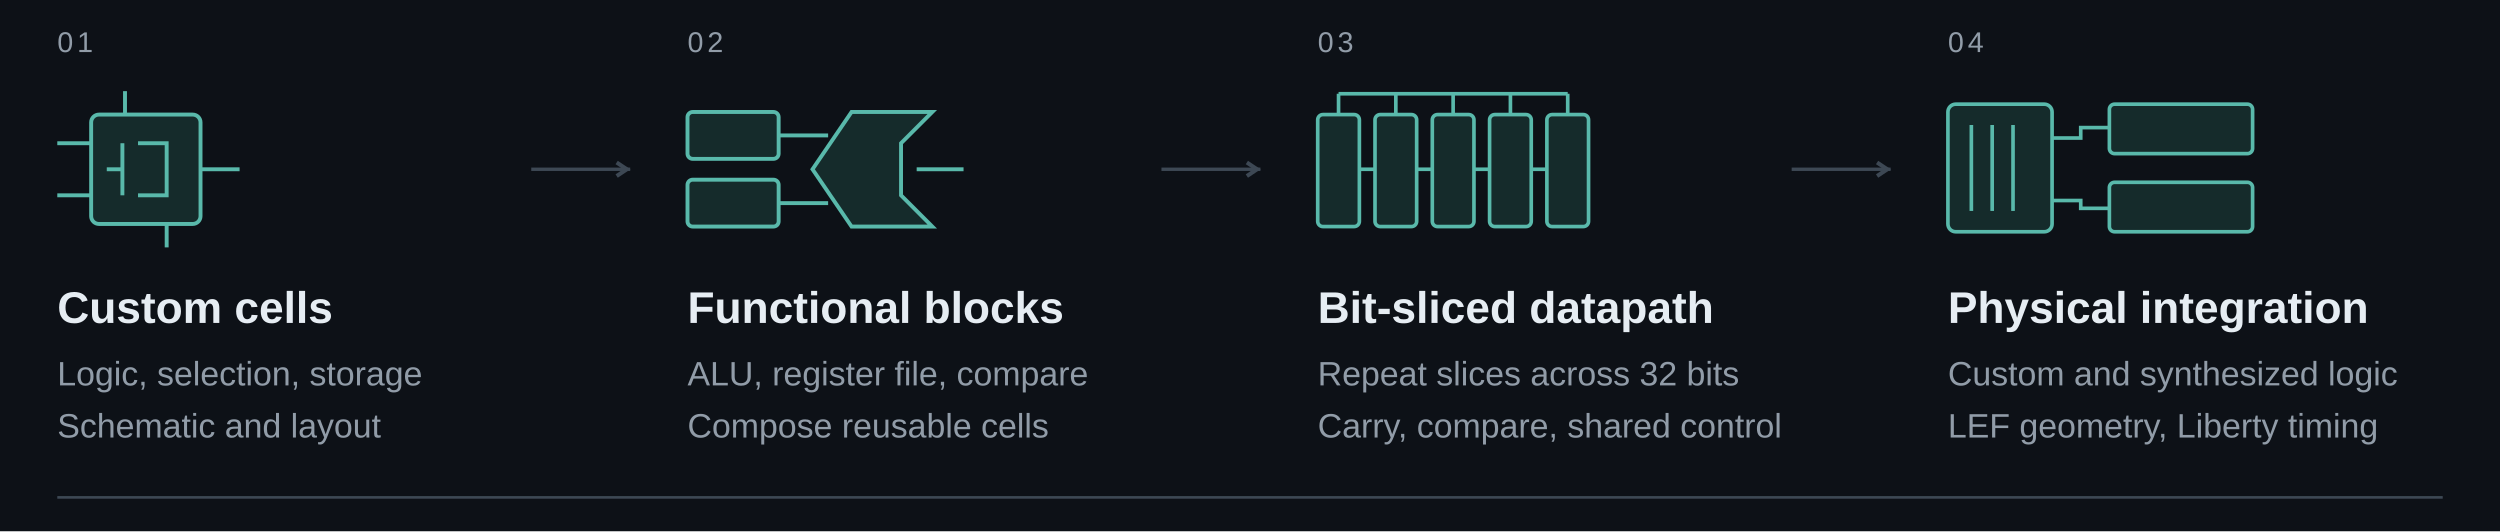
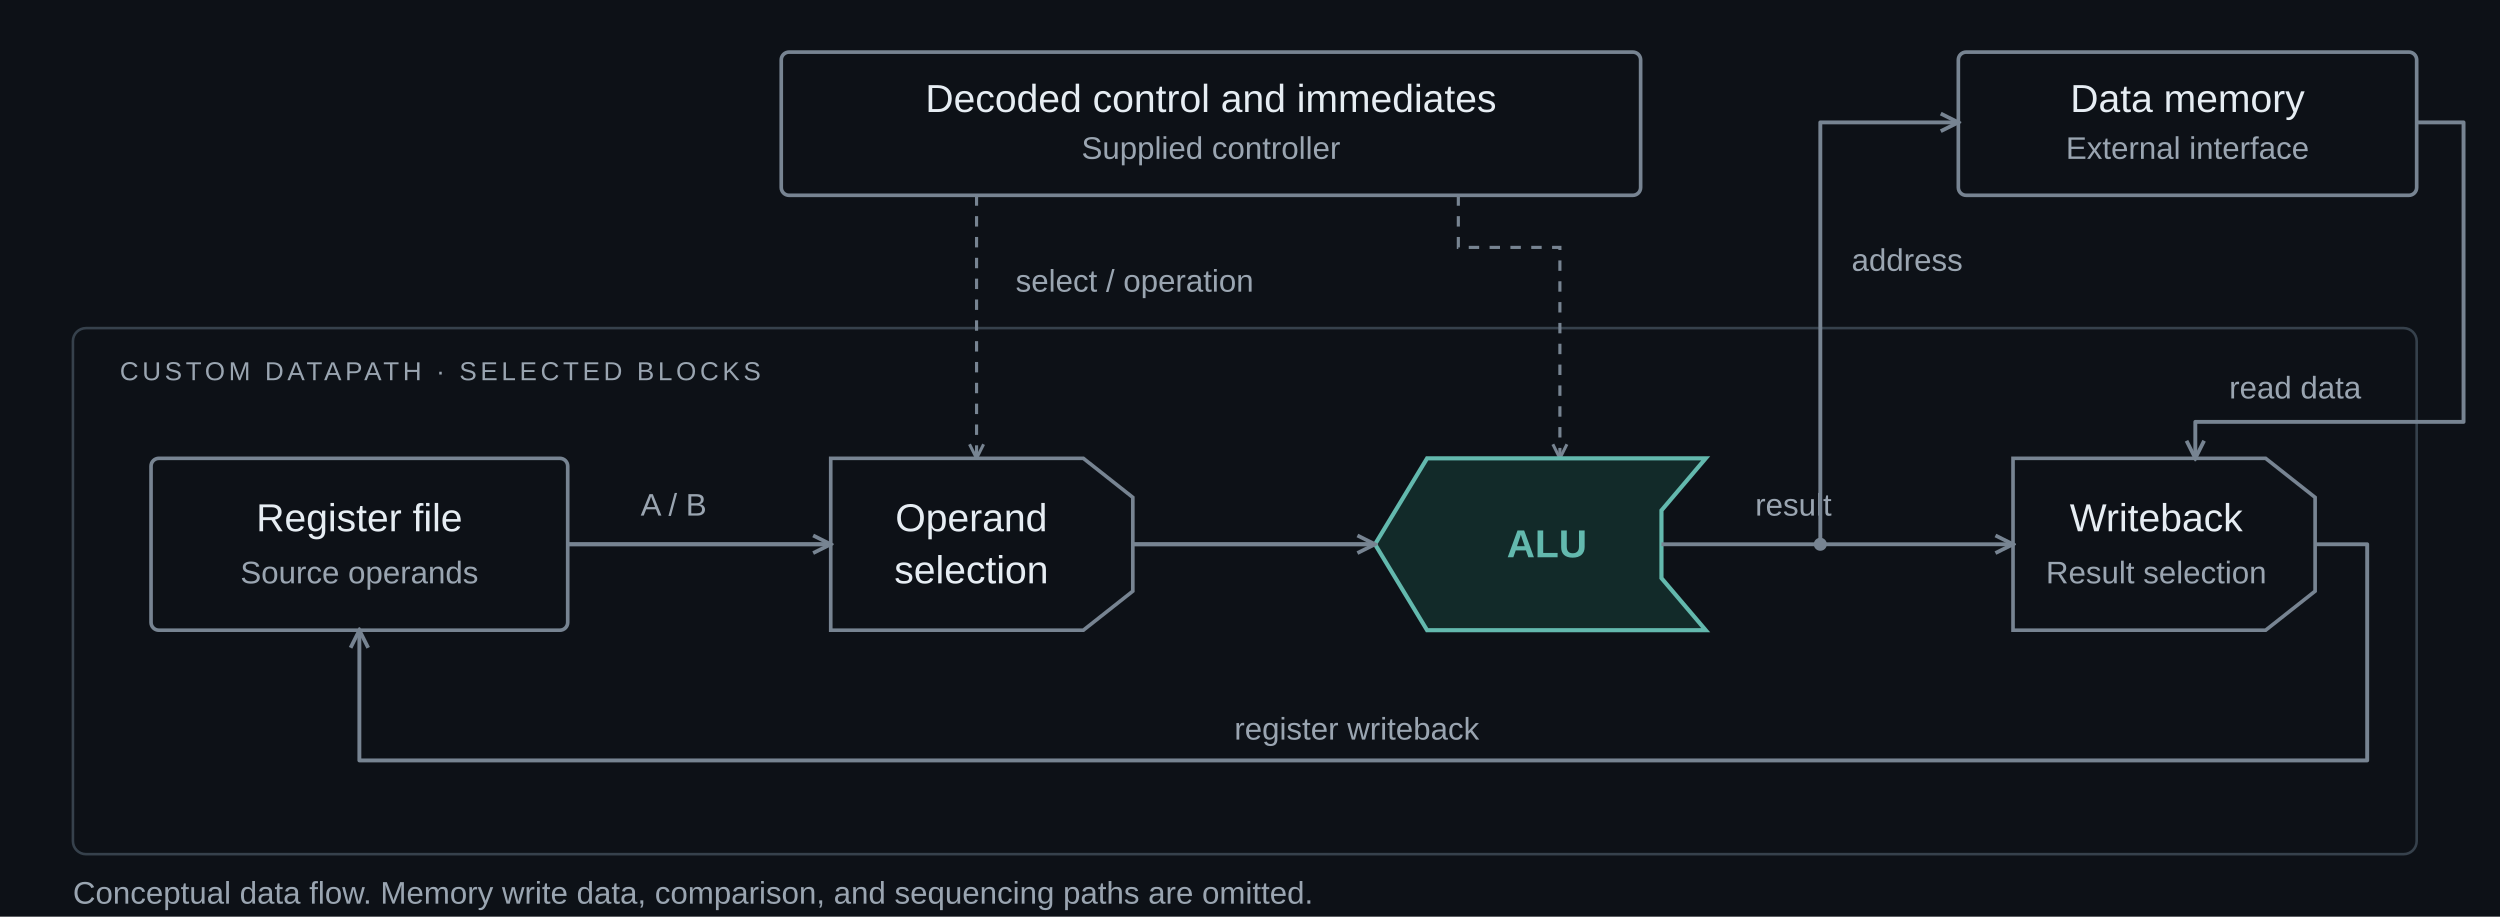
- <svg xmlns="http://www.w3.org/2000/svg" width="960" height="204" viewBox="0 0 960 204" fill="none" role="img" aria-labelledby="title desc">
-   <rect width="960" height="204" fill="#0d1117" />
-   <style>text{font-family:-apple-system,BlinkMacSystemFont,"Segoe UI",Arial,sans-serif}.label{font-size:17px;font-weight:600;fill:#e6edf3}.detail{font-size:13px;fill:#919ca8}.index{font-size:11px;letter-spacing:1.5px;fill:#919ca8}</style>
+ <svg xmlns="http://www.w3.org/2000/svg" width="960" height="352" viewBox="0 0 960 352" fill="none" role="img" aria-labelledby="title desc">
+   <rect width="960" height="352" fill="#0d1117" />
+   <style>text{font-family:-apple-system,BlinkMacSystemFont,"Segoe UI",Arial,sans-serif;fill:#e6edf3;font-size:15px}.small{font-size:12px;fill:#9aa5b1}.cap{font-size:10px;letter-spacing:1.4px;fill:#9aa5b1}.block{fill:#0d1117;stroke:#778492;stroke-width:1.4}.wire{stroke:#778492;stroke-width:1.5;stroke-linejoin:round}.ctrl{stroke:#778492;stroke-width:1.2;stroke-dasharray:4 4}</style>
  <defs>
-     <marker id="arrow" markerWidth="6" markerHeight="6" refX="5" refY="3" orient="auto">
-       <path d="m1 1 3 2-3 2" stroke="#3d4854" stroke-width="1.2" />
+     <marker id="a" viewBox="0 0 8 8" refX="7" refY="4" markerWidth="6" markerHeight="6" orient="auto">
+       <path d="M1 1L7 4L1 7" stroke="#778492" fill="none" stroke-width="1.3" />
    </marker>
  </defs>
-   <g stroke="#3d4854" stroke-width="1.3" marker-end="url(#arrow)">
-     <path d="M204 65H242" />
-     <path d="M446 65H484" />
-     <path d="M688 65H726" />
-   </g>
-   <g transform="translate(22 0)">
-     <text class="index" y="20">01</text>
-     <g stroke="#59b9ab" stroke-width="1.5">
-       <rect x="13" y="44" width="42" height="42" rx="3" fill="#152b2b" />
-       <path d="M0 55H13M0 75H13M55 65H70M26 44V35M42 86V95" />
-       <path d="M25 55V75M31 55H42V75H31M19 65H25" />
-     </g>
-     <text class="label" y="124">Custom cells</text>
-     <text class="detail" y="148">Logic, selection, storage</text>
-     <text class="detail" y="168">Schematic and layout</text>
-   </g>
-   <g transform="translate(264 0)">
-     <text class="index" y="20">02</text>
-     <g stroke="#59b9ab" stroke-width="1.5" fill="#152b2b">
-       <rect y="43" width="35" height="18" rx="2" />
-       <rect y="69" width="35" height="18" rx="2" />
-       <path d="M63 43H94L82 55V75L94 87H63L48 65Z" />
-       <path d="M35 52H54M35 78H54M88 65H106" fill="none" />
-     </g>
-     <text class="label" y="124">Functional blocks</text>
-     <text class="detail" y="148">ALU, register file, compare</text>
-     <text class="detail" y="168">Compose reusable cells</text>
-   </g>
-   <g transform="translate(506 0)">
-     <text class="index" y="20">03</text>
-     <g stroke="#59b9ab" stroke-width="1.4" fill="#152b2b">
-       <rect x="0" y="44" width="16" height="43" rx="2" />
-       <rect x="22" y="44" width="16" height="43" rx="2" />
-       <rect x="44" y="44" width="16" height="43" rx="2" />
-       <rect x="66" y="44" width="16" height="43" rx="2" />
-       <rect x="88" y="44" width="16" height="43" rx="2" />
-       <path d="M8 36H96M8 36V44M30 36V44M52 36V44M74 36V44M96 36V44M16 65H22M38 65H44M60 65H66M82 65H88" fill="none" />
-     </g>
-     <text class="label" y="124">Bit-sliced datapath</text>
-     <text class="detail" y="148">Repeat slices across 32 bits</text>
-     <text class="detail" y="168">Carry, compare, shared control</text>
-   </g>
-   <g transform="translate(748 0)">
-     <text class="index" y="20">04</text>
-     <g stroke="#59b9ab" stroke-width="1.4" fill="#152b2b">
-       <rect y="40" width="40" height="49" rx="3" />
-       <rect x="62" y="40" width="55" height="19" rx="2" />
-       <rect x="62" y="70" width="55" height="19" rx="2" />
-       <path d="M40 53H51V49H62M40 77H51V80H62M9 48V81M17 48V81M25 48V81" fill="none" />
-     </g>
-     <text class="label" y="124">Physical integration</text>
-     <text class="detail" y="148">Custom and synthesized logic</text>
-     <text class="detail" y="168">LEF geometry, Liberty timing</text>
-   </g>
-   <path d="M22 191H938" stroke="#3d4854" stroke-width="1" />
+   <rect x="28" y="126" width="900" height="202" rx="5" stroke="#36414c" />
+   <text class="cap" x="46" y="146">CUSTOM DATAPATH · SELECTED BLOCKS</text>
+   <rect class="block" x="300" y="20" width="330" height="55" rx="3" />
+   <text x="465" y="43" text-anchor="middle">Decoded control and immediates</text>
+   <text class="small" x="465" y="61" text-anchor="middle">Supplied controller</text>
+   <rect class="block" x="752" y="20" width="176" height="55" rx="3" />
+   <text x="840" y="43" text-anchor="middle">Data memory</text>
+   <text class="small" x="840" y="61" text-anchor="middle">External interface</text>
+   <path class="ctrl" d="M375 75V176" marker-end="url(#a)" />
+   <path class="ctrl" d="M560 75V95H599V176" marker-end="url(#a)" />
+   <text class="small" x="390" y="112">select / operation</text>
+   <rect class="block" x="58" y="176" width="160" height="66" rx="3" />
+   <text x="138" y="204" text-anchor="middle">Register file</text>
+   <text class="small" x="138" y="224" text-anchor="middle">Source operands</text>
+   <path class="block" d="M319 176H416L435 191V227L416 242H319Z" />
+   <text x="373" y="204" text-anchor="middle">Operand</text>
+   <text x="373" y="224" text-anchor="middle">selection</text>
+   <path d="M548 176H655L638 196V222L655 242H548L528 209Z" fill="#122a29" stroke="#63b9ae" stroke-width="1.6" />
+   <text x="594" y="214" text-anchor="middle" style="font-weight:600;fill:#63b9ae">ALU</text>
+   <path class="block" d="M773 176H870L889 191V227L870 242H773Z" />
+   <text x="828" y="204" text-anchor="middle">Writeback</text>
+   <text class="small" x="828" y="224" text-anchor="middle">Result selection</text>
+   <path class="wire" d="M218 209H319M435 209H528M638 209H773" marker-end="url(#a)" />
+   <path class="wire" d="M218 209H319" marker-end="url(#a)" />
+   <path class="wire" d="M435 209H528" marker-end="url(#a)" />
+   <text class="small" x="246" y="198">A / B</text>
+   <text class="small" x="674" y="198">result</text>
+   <path class="wire" d="M699 209V47H752" marker-end="url(#a)" />
+   <circle cx="699" cy="209" r="2.5" fill="#778492" />
+   <text class="small" x="711" y="104">address</text>
+   <path class="wire" d="M928 47H946V162H843V176" marker-end="url(#a)" />
+   <text class="small" x="856" y="153">read data</text>
+   <path class="wire" d="M889 209H909V292H138V242" marker-end="url(#a)" />
+   <text class="small" x="521" y="284" text-anchor="middle">register writeback</text>
+   <text class="small" x="28" y="347">Conceptual data flow. Memory write data, comparison, and sequencing paths are omitted.</text>
</svg>
